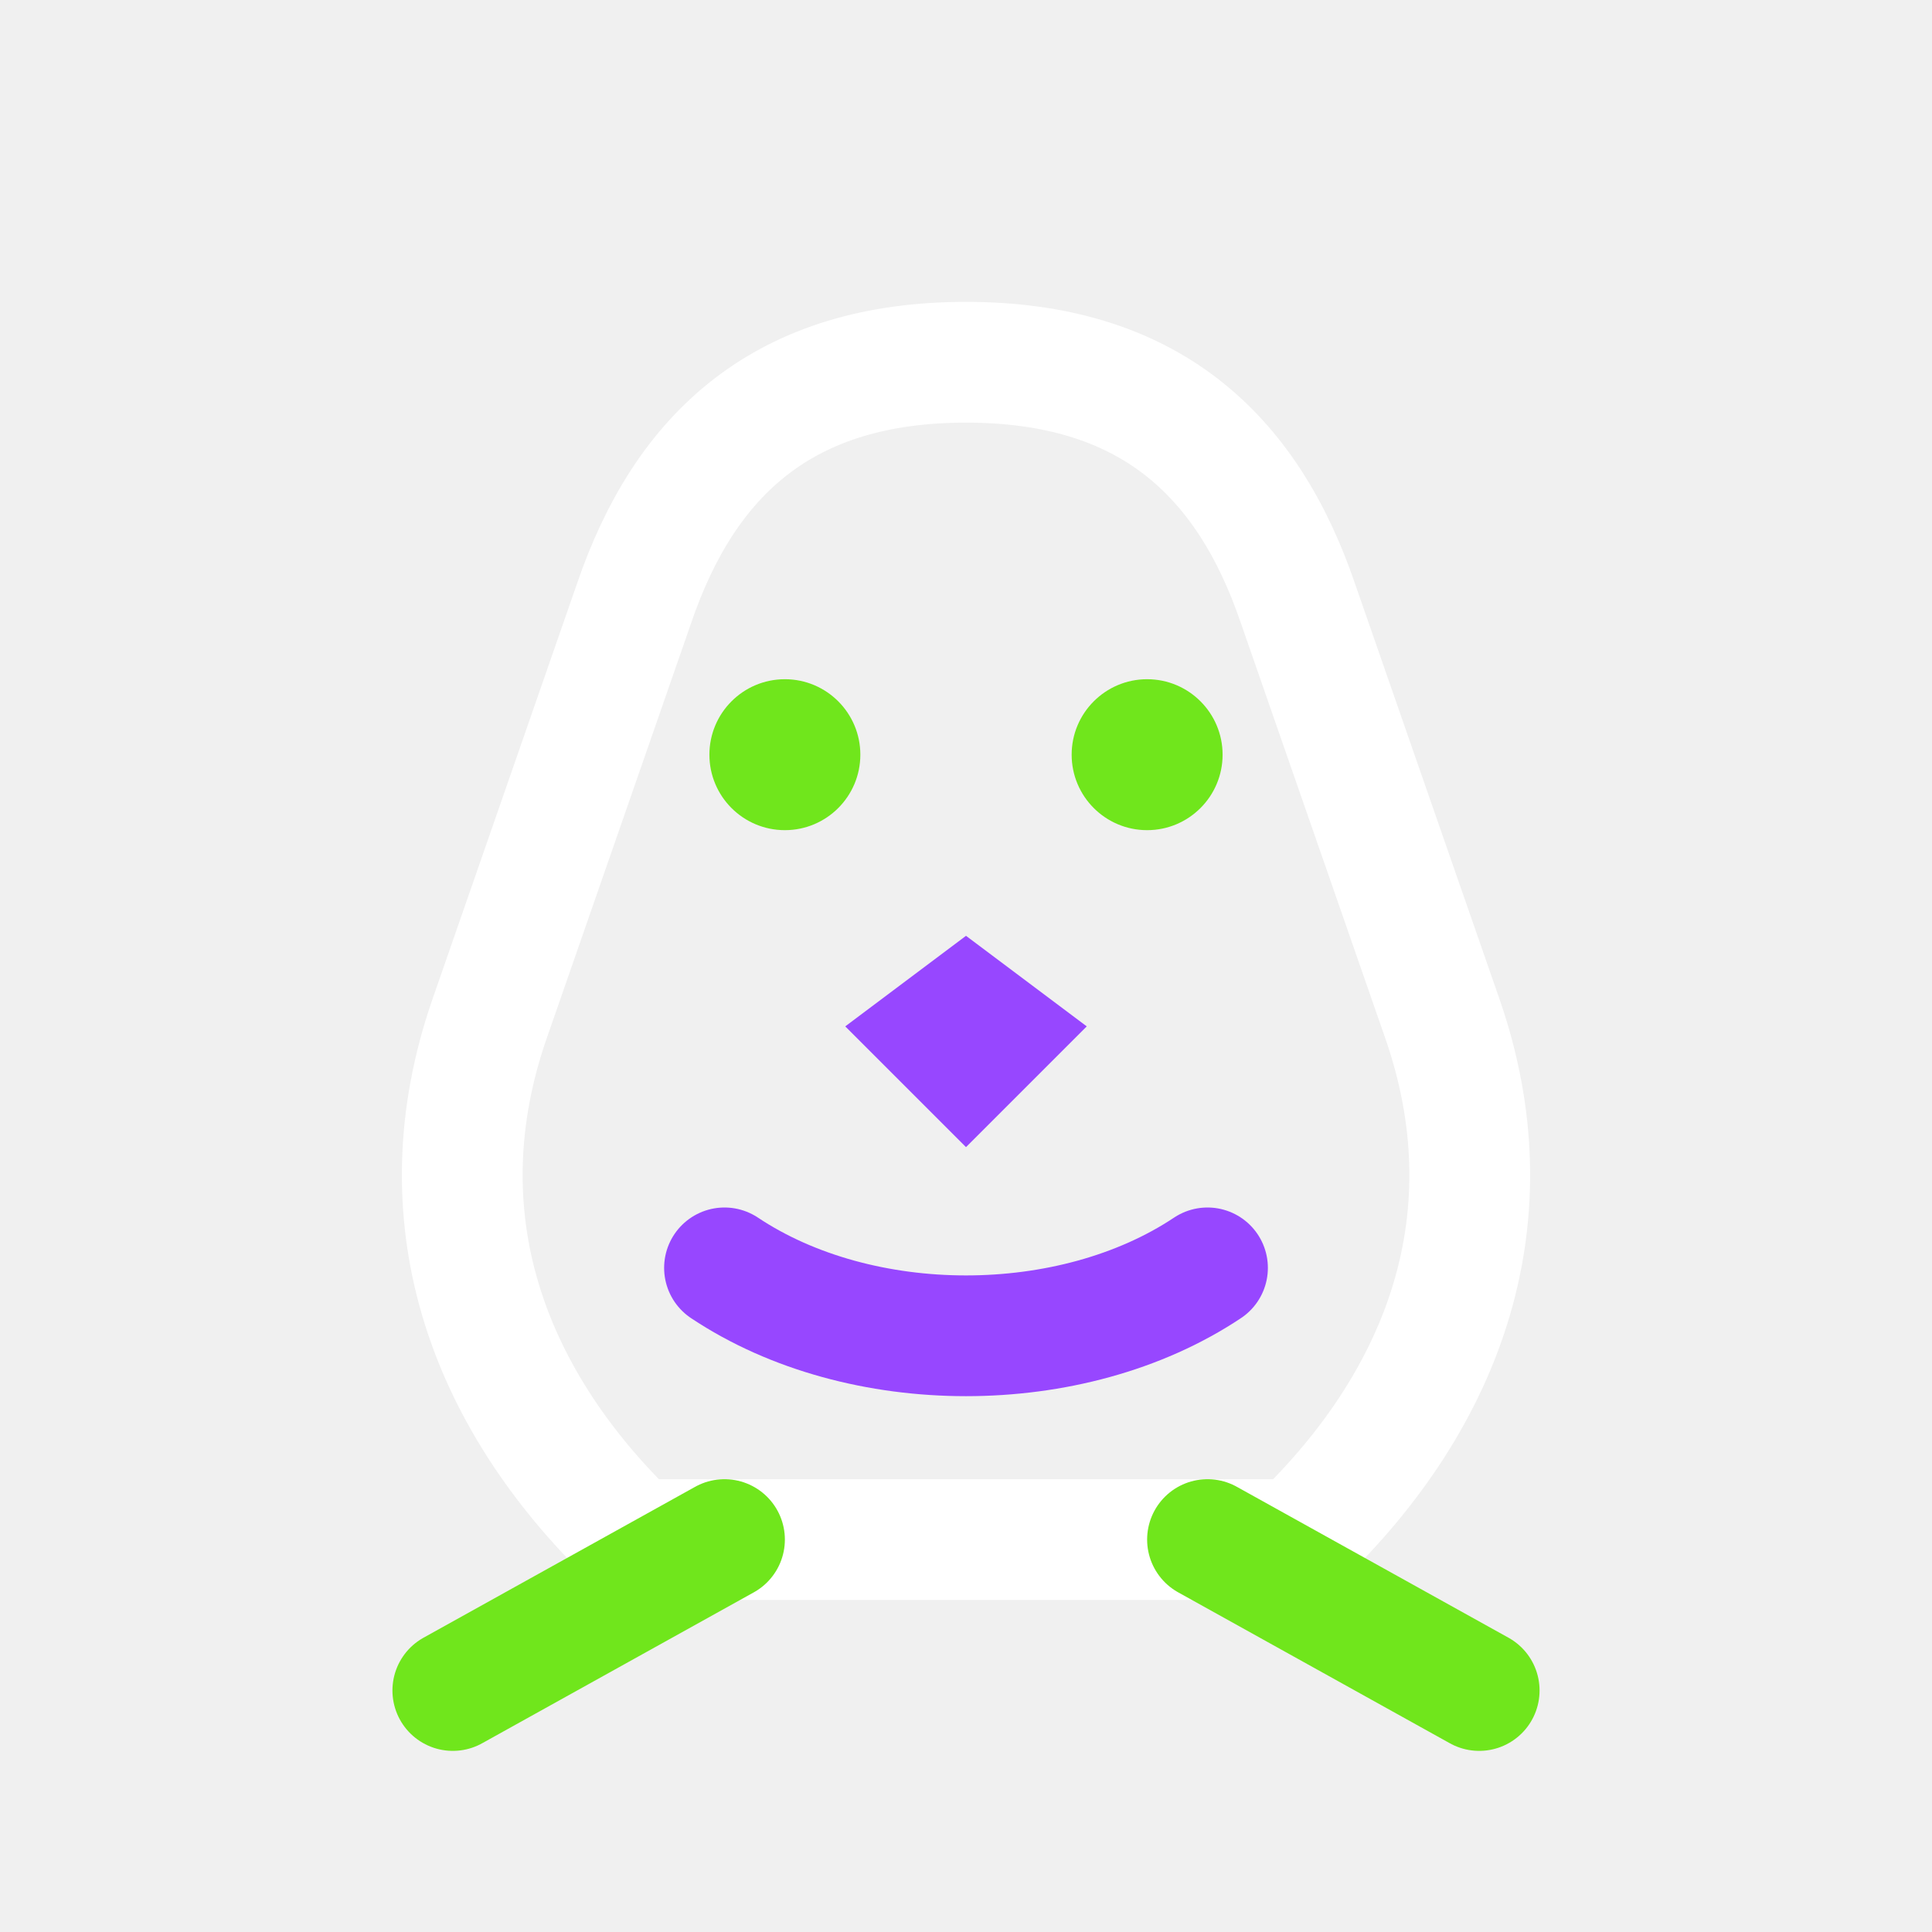
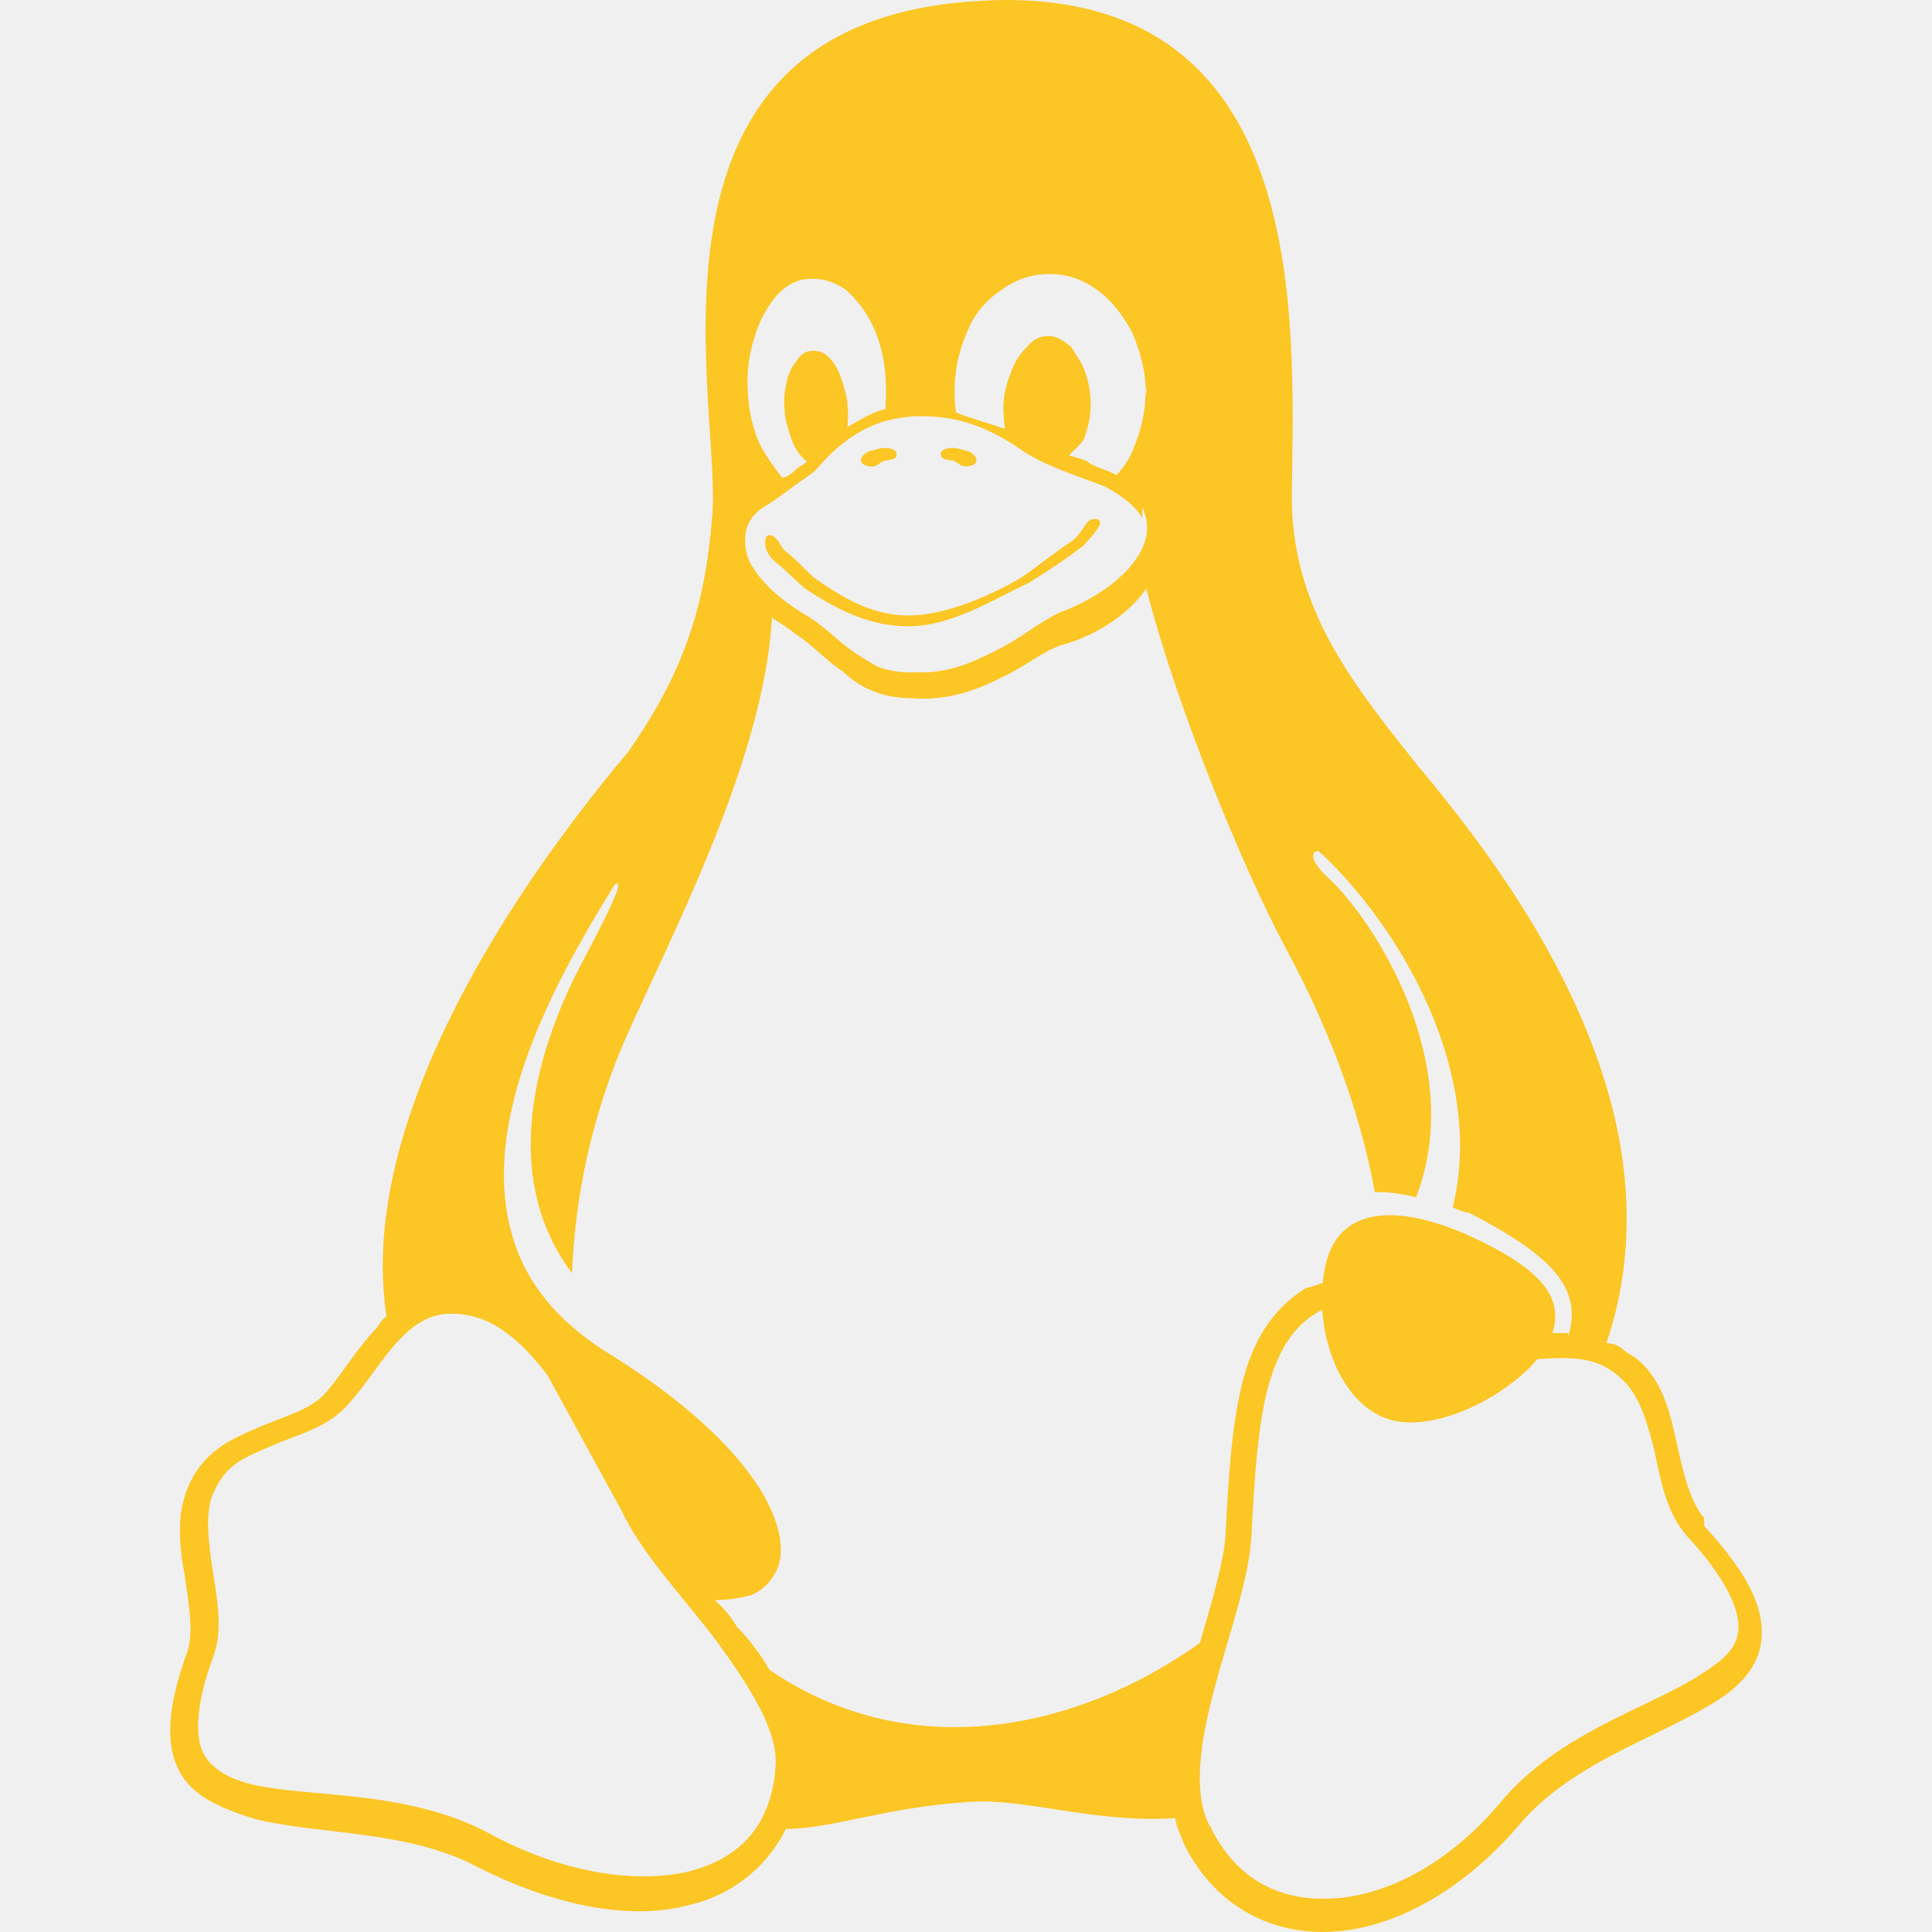
- <svg xmlns="http://www.w3.org/2000/svg" width="64" height="64" viewBox="0 0 64 64" fill="none">
-   <path d="M21 51c-5-4.8-7-10.8-4.8-17.2L21 20c1.7-5 5-8 11-8s9.3 3 11 8l4.8 13.8C50 40.2 48 46.2 43 51H21Z" stroke="white" stroke-width="4" stroke-linejoin="round" />
-   <path d="M24 51 15 56M40 51l9 5" stroke="#70E61C" stroke-width="4" stroke-linecap="round" />
-   <circle cx="26" cy="25" r="2.5" fill="#70E61C" />
-   <circle cx="38" cy="25" r="2.5" fill="#70E61C" />
-   <path d="m28 34 4-3 4 3-4 4-4-4Z" fill="#9747FF" />
-   <path d="M24 42c4.5 3 11.5 3 16 0" stroke="#9747FF" stroke-width="4" stroke-linecap="round" />
+ <svg xmlns="http://www.w3.org/2000/svg" role="img" viewBox="0 0 24 24">
+   <path fill="#FCC624" d="M12.504 0c-.155 0-.315.008-.48.021-4.226.333-3.105 4.807-3.17 6.298-.076 1.092-.3 1.953-1.05 3.02-.885 1.051-2.127 2.75-2.716 4.521-.278.832-.41 1.684-.287 2.489a.424.424 0 00-.11.135c-.26.268-.45.6-.663.839-.199.199-.485.267-.797.4-.313.136-.658.269-.864.68-.09.189-.136.394-.132.602 0 .199.027.4.055.536.058.399.116.728.04.97-.249.68-.28 1.145-.106 1.484.174.334.535.47.94.601.81.2 1.91.135 2.774.6.926.466 1.866.67 2.616.47.526-.116.97-.464 1.208-.946.587-.003 1.23-.269 2.26-.334.699-.058 1.574.267 2.577.2.025.134.063.198.114.333l.003.003c.391.778 1.113 1.132 1.884 1.071.771-.06 1.592-.536 2.257-1.306.631-.765 1.683-1.084 2.378-1.503.348-.199.629-.469.649-.853.023-.4-.2-.811-.714-1.376v-.097l-.003-.003c-.17-.2-.25-.535-.338-.926-.085-.401-.182-.786-.492-1.046h-.003c-.059-.054-.123-.067-.188-.135a.357.357 0 00-.19-.064c.431-1.278.264-2.55-.173-3.694-.533-1.41-1.465-2.638-2.175-3.483-.796-1.005-1.576-1.957-1.56-3.368.026-2.152.236-6.133-3.544-6.139zm.529 3.405h.013c.213 0 .396.062.584.198.19.135.33.332.438.533.105.259.158.459.166.724 0-.02.006-.04.006-.06v.105a.086.086 0 01-.004-.021l-.004-.024a1.807 1.807 0 01-.15.706.953.953 0 01-.213.335.71.71 0 00-.088-.042c-.104-.045-.198-.064-.284-.133a1.312 1.312 0 00-.22-.066c.05-.06.146-.133.183-.198.053-.128.082-.264.088-.402v-.02a1.21 1.21 0 00-.061-.4c-.045-.134-.101-.2-.183-.333-.084-.066-.167-.132-.267-.132h-.016c-.093 0-.176.03-.262.132a.8.8 0 00-.205.334 1.18 1.18 0 00-.09.4v.019c.002.089.008.179.02.267-.193-.067-.438-.135-.607-.202a1.635 1.635 0 01-.018-.2v-.02a1.772 1.772 0 01.15-.768c.082-.22.232-.406.43-.533a.985.985 0 01.594-.2zm-2.962.059h.036c.142 0 .27.048.399.135.146.129.264.288.344.465.09.199.14.4.153.667v.004c.007.134.006.2-.002.266v.08c-.03.007-.056.018-.083.024-.152.055-.274.135-.393.2.012-.09.013-.18.003-.267v-.015c-.012-.133-.04-.2-.082-.333a.613.613 0 00-.166-.267.248.248 0 00-.183-.064h-.021c-.071.006-.13.04-.186.132a.552.552 0 00-.12.27.944.944 0 00-.023.33v.015c.012.135.037.2.08.334.046.134.098.2.166.268.01.009.02.018.034.024-.07.057-.117.07-.176.136a.304.304 0 01-.131.068 2.62 2.62 0 01-.275-.402 1.772 1.772 0 01-.155-.667 1.759 1.759 0 01.08-.668 1.43 1.43 0 01.283-.535c.128-.133.26-.2.418-.2zm1.37 1.706c.332 0 .733.065 1.216.399.293.2.523.269 1.052.468h.003c.255.136.405.266.478.399v-.131a.571.571 0 01.016.47c-.123.31-.516.643-1.063.842v.002c-.268.135-.501.333-.775.465-.276.135-.588.292-1.012.267a1.139 1.139 0 01-.448-.067 3.566 3.566 0 01-.322-.198c-.195-.135-.363-.332-.612-.465v-.005h-.005c-.4-.246-.616-.512-.686-.71-.07-.268-.005-.47.193-.6.224-.135.38-.271.483-.336.104-.074.143-.102.176-.131h.002v-.003c.169-.202.436-.47.839-.601.139-.036.294-.065.466-.065zm2.8 2.142c.358 1.417 1.196 3.475 1.735 4.473.286.534.855 1.659 1.102 3.024.156-.005.33.018.513.064.646-1.671-.546-3.467-1.089-3.966-.22-.2-.232-.335-.123-.335.59.534 1.365 1.572 1.646 2.757.13.535.16 1.104.021 1.67.067.028.135.06.205.067 1.032.534 1.413.938 1.23 1.537v-.043c-.06-.003-.12 0-.18 0h-.016c.151-.467-.182-.825-1.065-1.224-.915-.4-1.646-.336-1.77.465-.008.043-.013.066-.018.135-.068.023-.139.053-.209.064-.43.268-.662.669-.793 1.187-.13.533-.17 1.156-.205 1.869v.003c-.02.334-.17.838-.319 1.35-1.5 1.072-3.58 1.538-5.348.334a2.645 2.645 0 00-.402-.533 1.45 1.45 0 00-.275-.333c.182 0 .338-.03.465-.067a.615.615 0 00.314-.334c.108-.267 0-.697-.345-1.163-.345-.467-.931-.995-1.788-1.521-.63-.4-.986-.87-1.15-1.396-.165-.534-.143-1.085-.015-1.645.245-1.07.873-2.11 1.274-2.763.107-.065.037.135-.408.974-.396.751-1.14 2.497-.122 3.854a8.123 8.123 0 01.647-2.876c.564-1.278 1.743-3.504 1.836-5.268.048.036.217.135.289.202.218.133.38.333.59.465.21.201.477.335.876.335.039.003.075.006.11.006.412 0 .73-.134.997-.268.29-.134.52-.334.74-.4h.005c.467-.135.835-.402 1.044-.7zm2.185 8.958c.037.6.343 1.245.882 1.377.588.134 1.434-.333 1.791-.765l.211-.01c.315-.007.577.01.847.268l.003.003c.208.199.305.53.391.876.085.4.154.78.409 1.066.486.527.645.906.636 1.14l.003-.007v.018l-.003-.012c-.015.262-.185.396-.498.595-.63.401-1.746.712-2.457 1.57-.618.737-1.37 1.14-2.036 1.191-.664.053-1.237-.2-1.574-.898l-.005-.003c-.21-.4-.12-1.025.056-1.69.176-.668.428-1.344.463-1.897.037-.714.076-1.335.195-1.814.12-.465.308-.797.641-.984l.045-.022zm-10.814.049h.01c.053 0 .105.005.157.014.376.055.706.333 1.023.752l.91 1.664.003.003c.243.533.754 1.064 1.189 1.637.434.598.77 1.131.729 1.57v.006c-.057.744-.48 1.148-1.125 1.294-.645.135-1.52.002-2.395-.464-.968-.536-2.118-.469-2.857-.602-.369-.066-.61-.2-.723-.4-.11-.2-.113-.602.123-1.23v-.004l.002-.003c.117-.334.03-.752-.027-1.118-.055-.401-.083-.71.043-.94.16-.334.396-.4.69-.533.294-.135.64-.202.915-.47h.002v-.002c.256-.268.445-.601.668-.838.19-.201.38-.336.663-.336zm7.159-9.074c-.435.201-.945.535-1.488.535-.542 0-.97-.267-1.28-.466-.154-.134-.28-.268-.373-.335-.164-.134-.144-.333-.074-.333.109.016.129.134.199.2.096.066.215.2.36.333.292.2.68.467 1.167.467.485 0 1.053-.267 1.398-.466.195-.135.445-.334.648-.467.156-.136.149-.267.279-.267.128.016.034.134-.147.332a8.097 8.097 0 01-.69.468zm-1.082-1.583V5.64c-.006-.02.013-.042.029-.05.074-.043.18-.027.26.004.063 0 .16.067.15.135-.006.049-.085.066-.135.066-.055 0-.092-.043-.141-.068-.052-.018-.146-.008-.163-.065zm-.551 0c-.02.058-.113.049-.166.066-.047.025-.086.068-.14.068-.05 0-.13-.02-.136-.068-.01-.066.088-.133.15-.133.08-.031.184-.047.259-.005.019.009.036.03.03.05v.02h.003z" />
</svg>
